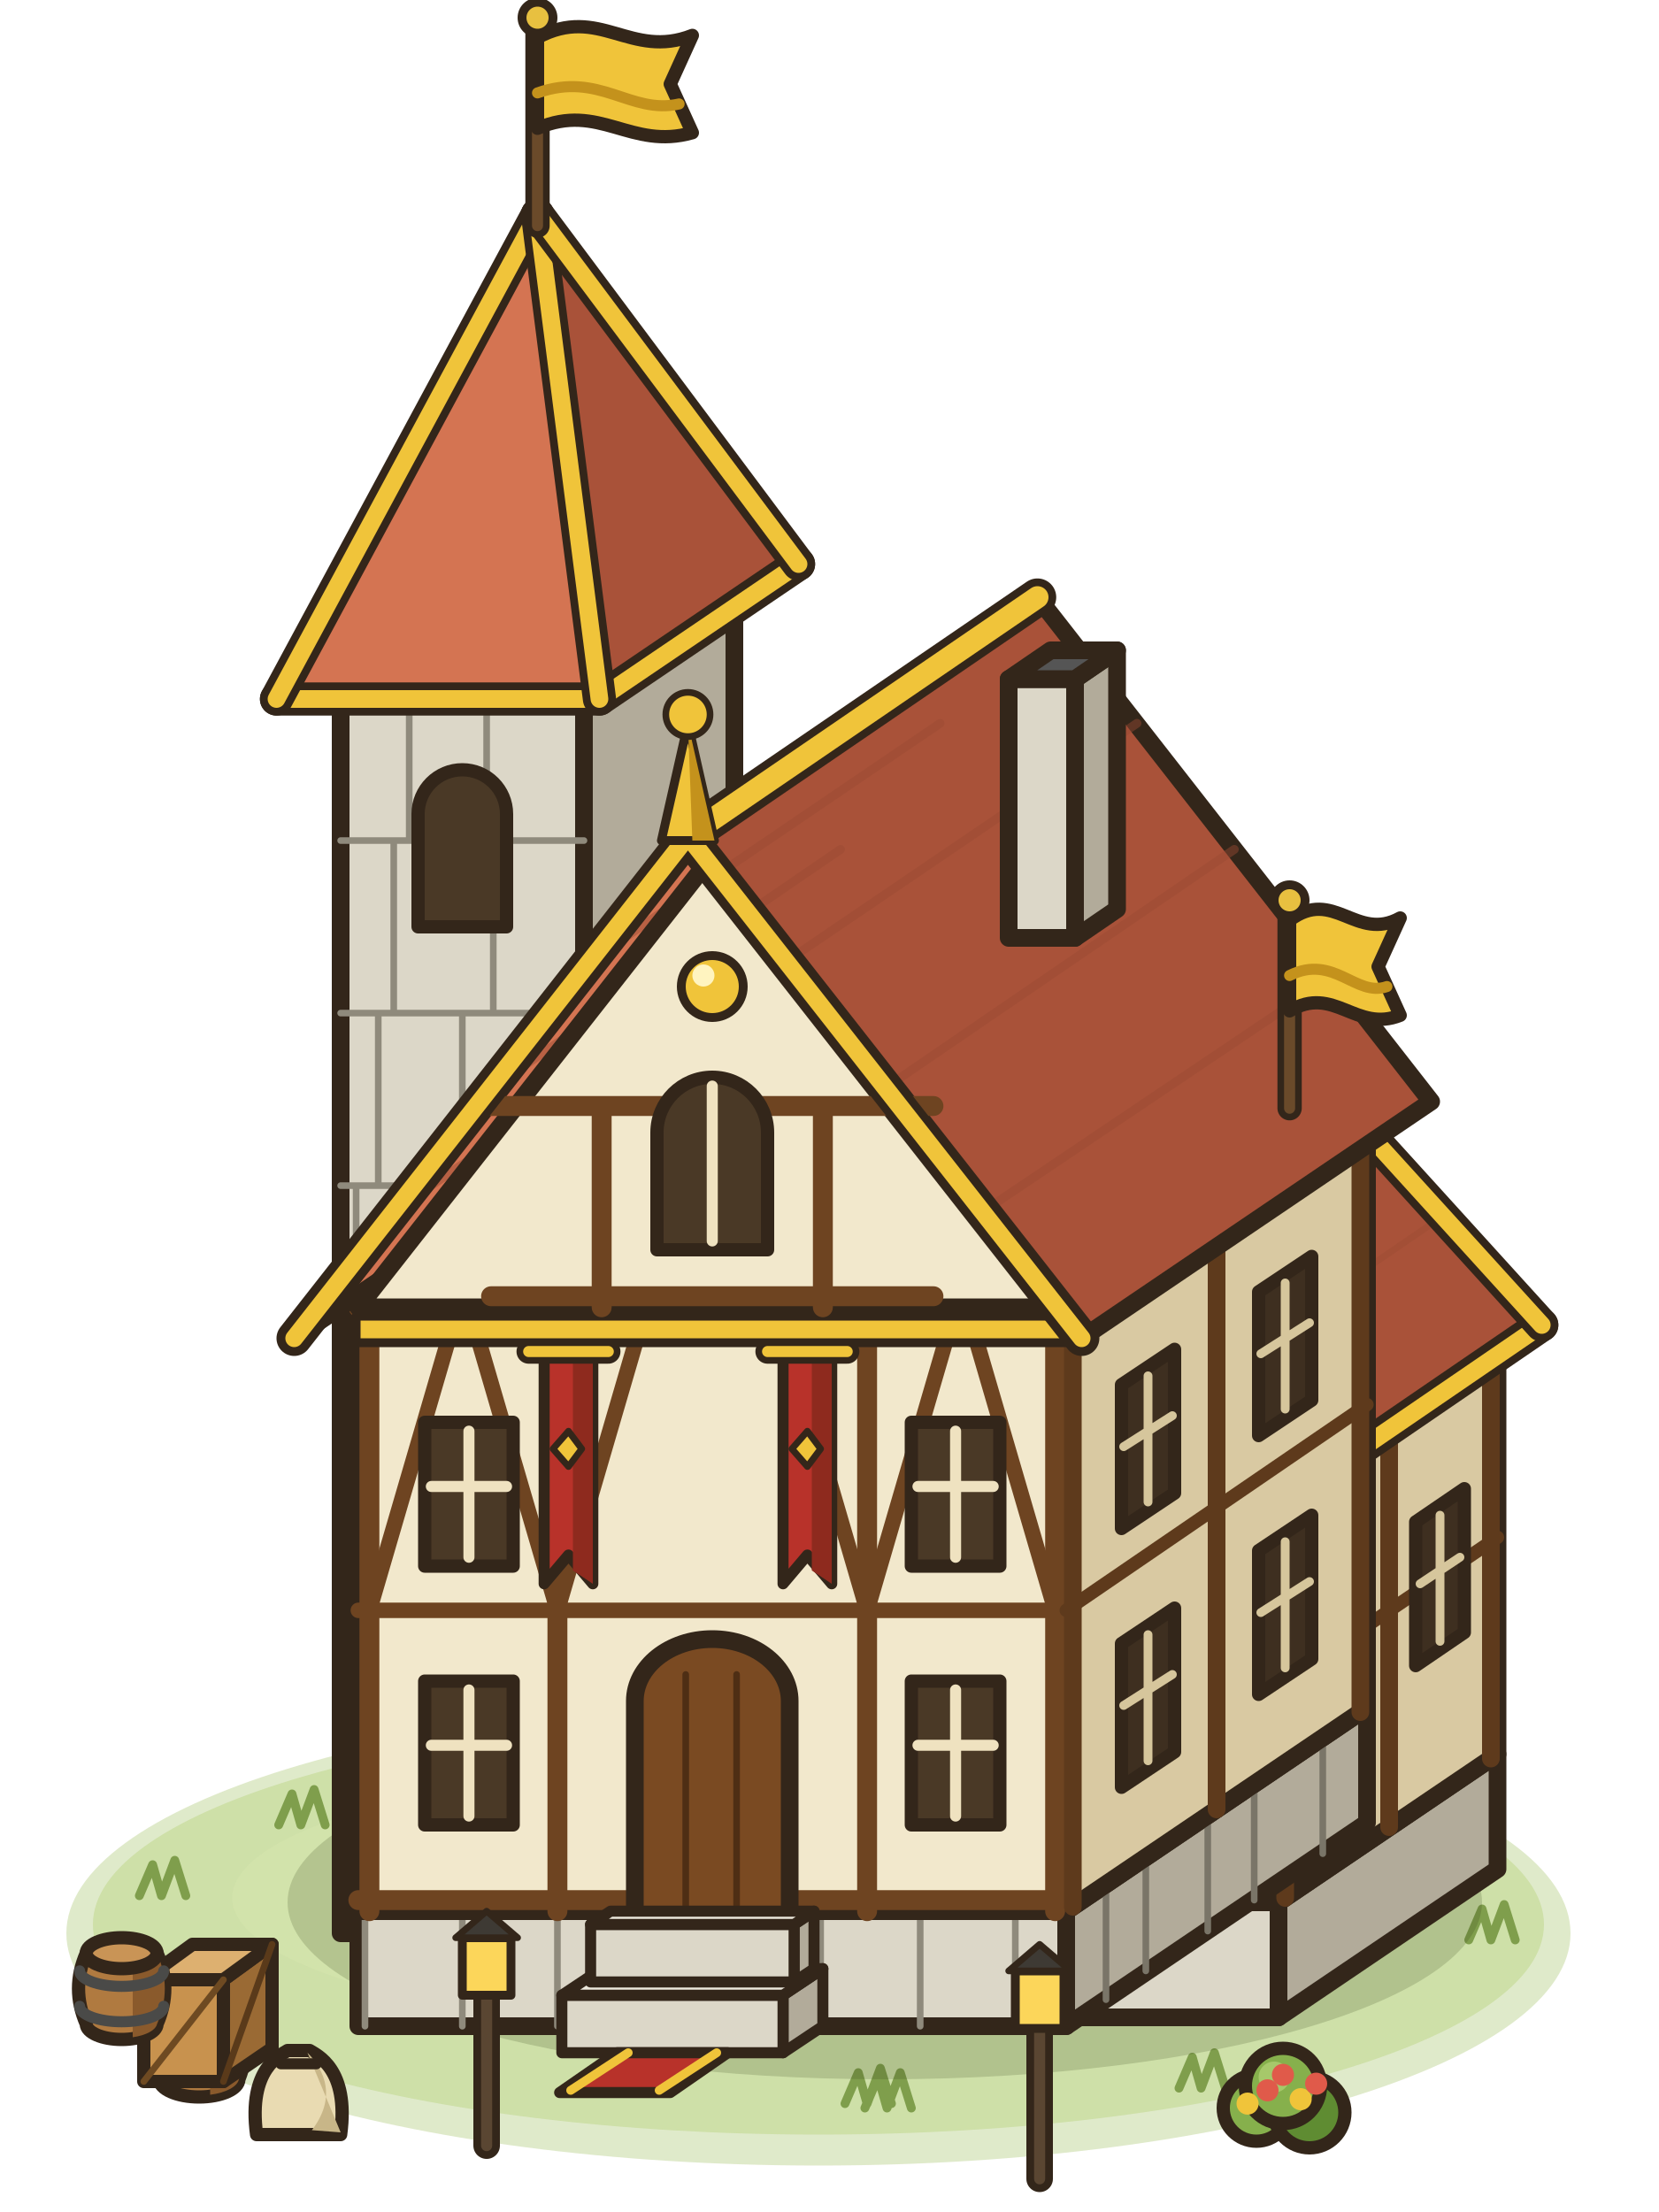
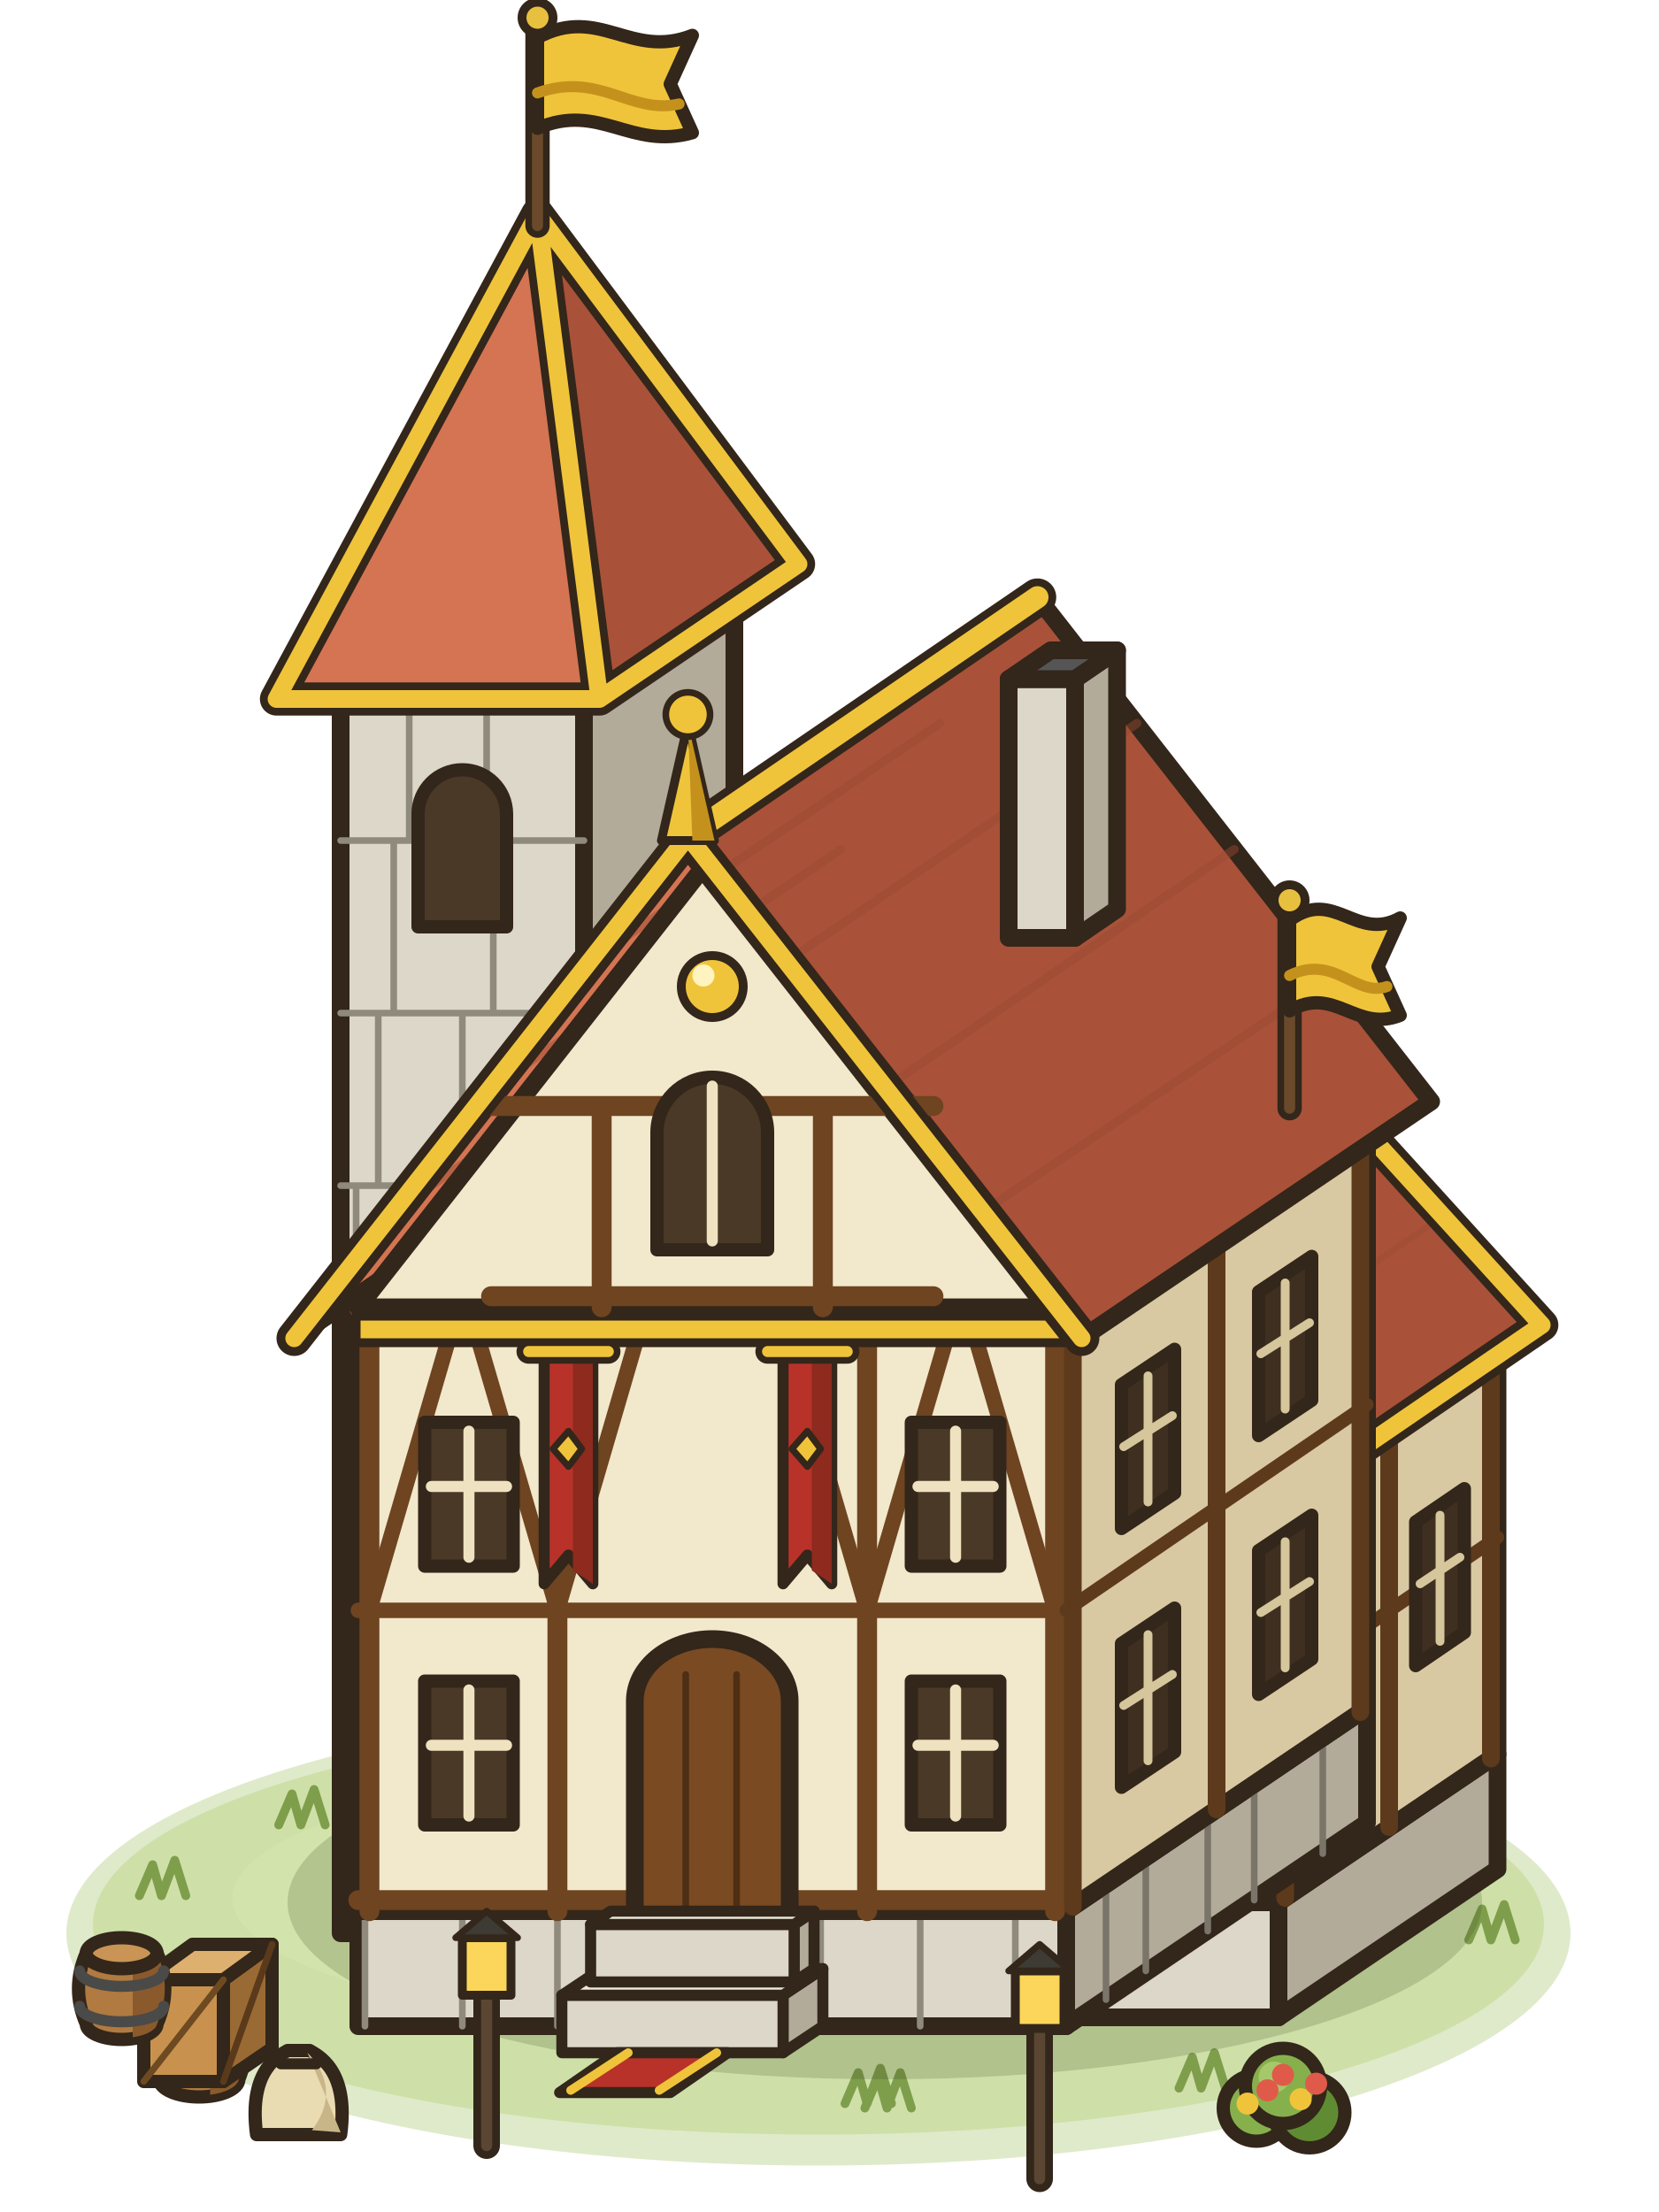
<svg xmlns="http://www.w3.org/2000/svg" viewBox="0 0 75 100">
  <g stroke="#33261a" stroke-width=".8" stroke-linejoin="round" stroke-linecap="round">
    <ellipse cx="37" cy="87.4" rx="34" ry="10.5" fill="#b9d08a" stroke="none" opacity=".45" />
    <ellipse cx="37" cy="87" rx="32.8" ry="9.5" fill="#c8dc9c" stroke="none" opacity=".75" />
    <ellipse cx="35" cy="85.8" rx="24.5" ry="6.1" fill="#d4e4ac" stroke="none" opacity=".7" />
    <path d="M38.2,95.1l.6-1.4,.4,1.4,.6-1.6,.5,1.6m-27.7-12.6l.6-1.4,.4,1.4,.6-1.6,.5,1.6m51.7,5.2l.6-1.4,.4,1.4,.6-1.6,.5,1.6m-29.4,7.6l.6-1.4,.4,1.4,.6-1.6,.5,1.6m9.7-15.7l.6-1.4,.4,1.4,.6-1.6,.5,1.6m.3,14.8l.6-1.4,.4,1.4,.6-1.6,.5,1.6m-49.1-8.7l.6-1.4,.4,1.4,.6-1.6,.5,1.6" fill="none" stroke="#7f9e4c" stroke-width=".4" />
    <ellipse cx="40" cy="86" rx="27" ry="8" fill="#2a3a10" stroke="none" opacity=".18" />
    <path d="M26.4,87.4l6.8-4.6,0-57.2-6.8,4.6Z" fill="#b2ab9a" />
    <path d="M15.4,87.4l11,0,0-57.2-11,0Z" fill="#dcd7c8" />
    <path d="M15.4,53.6l11,0m-10.3,7.8l0-7.8m3.2,7.8l0-7.8m3.8,7.8l0-7.8m-7.7-7.8l11,0m-9.3,7.8l0-7.8m3.8,7.8l0-7.8m-5.5-7.8l11,0m-8.6,7.8l0-7.8m4.5,7.8l0-7.8m-3.8,0l0-7.8m3.5,7.8l0-7.8" fill="none" stroke="#8f8a7c" stroke-width=".3" />
    <path d="M18.9,41.9V36.8A2,2 0 0 1 22.9,36.8V41.9Z" fill="#4a3926" stroke-width=".6" />
    <path d="M16.7,30.2l.6-.4,0-1.8-.6,.4Z" fill="#b2ab9a" stroke-width=".4" />
    <path d="M15.4,30.2l1.3,0,0-1.8-1.3,0Z" fill="#dcd7c8" stroke-width=".4" />
    <path d="M15.4,28.4l1.3,0,.6-.4-1.3,0Z" fill="#ece8dc" stroke-width=".4" />
    <path d="M19.2,30.2l.6-.4,0-1.8-.6,.4Z" fill="#b2ab9a" stroke-width=".4" />
    <path d="M17.9,30.2l1.3,0,0-1.8-1.3,0Z" fill="#dcd7c8" stroke-width=".4" />
    <path d="M17.9,28.4l1.3,0,.6-.4-1.3,0Z" fill="#ece8dc" stroke-width=".4" />
    <path d="M21.7,30.2l.6-.4,0-1.8-.6,.4Z" fill="#b2ab9a" stroke-width=".4" />
    <path d="M20.4,30.2l1.3,0,0-1.8-1.3,0Z" fill="#dcd7c8" stroke-width=".4" />
    <path d="M20.4,28.4l1.3,0,.6-.4-1.3,0Z" fill="#ece8dc" stroke-width=".4" />
    <path d="M24.2,30.2l.6-.4,0-1.8-.6,.4Z" fill="#b2ab9a" stroke-width=".4" />
    <path d="M22.9,30.2l1.3,0,0-1.8-1.3,0Z" fill="#dcd7c8" stroke-width=".4" />
    <path d="M22.9,28.4l1.3,0,.6-.4-1.3,0Z" fill="#ece8dc" stroke-width=".4" />
    <path d="M26.7,30.2l.6-.4,0-1.8-.6,.4Z" fill="#b2ab9a" stroke-width=".4" />
    <path d="M25.4,30.2l1.3,0,0-1.8-1.3,0Z" fill="#dcd7c8" stroke-width=".4" />
    <path d="M25.4,28.4l1.3,0,.6-.4-1.3,0Z" fill="#ece8dc" stroke-width=".4" />
    <path d="M21.5,25.5l14.6,0-11.8-15.8,0,0Z" fill="#a95239" />
    <path d="M12.5,31.6l9-6.1,2.8-15.8Z" fill="#d47452" />
    <path d="M27.1,31.6l9-6.1-11.8-15.8Z" fill="#a95239" />
    <path d="M12.5,31.6l14.6,0-2.8-21.9,0,0Z" fill="#d47452" />
-     <path d="M12.5,31.6l14.6,0,9-6.1" fill="none" stroke="#33261a" stroke-width="1.5" />
-     <path d="M12.5,31.6l14.6,0,9-6.1" fill="none" stroke="#f0c43a" stroke-width=".8" />
-     <path d="M12.5,31.6 24.3,9.7" fill="none" stroke="#33261a" stroke-width="1.5" />
-     <path d="M12.5,31.6 24.3,9.7" fill="none" stroke="#f0c43a" stroke-width=".8" />
-     <path d="M27.1,31.6 24.3,9.7" fill="none" stroke="#33261a" stroke-width="1.5" />
-     <path d="M27.1,31.6 24.3,9.7" fill="none" stroke="#f0c43a" stroke-width=".8" />
-     <path d="M36.1,25.5 24.3,9.7" fill="none" stroke="#33261a" stroke-width="1.5" />
-     <path d="M36.1,25.5 24.3,9.7" fill="none" stroke="#f0c43a" stroke-width=".8" />
+     <path d="M12.5,31.6l14.6,0,9-6.1m-23.6,6.1l11.8-21.9m2.8,21.9l-2.8-21.9m11.8,15.8l-11.8-15.8" fill="none" stroke="#33261a" stroke-width="1.5" />
+     <path d="M12.5,31.6l14.6,0,9-6.1m-23.6,6.1l11.8-21.9m2.8,21.9l-2.8-21.9m11.8,15.8l-11.8-15.8" fill="none" stroke="#f0c43a" stroke-width=".8" />
    <path d="M24.3,10.2l0-9" fill="none" stroke="#33261a" stroke-width="1.1" />
    <path d="M24.3,10.2l0-9" fill="none" stroke="#6a4a2a" stroke-width=".5" />
    <path d="M24.3,1.7C27.1,.2 28.5,2.7 31.3,1.6L30.3,3.8L31.3,6C28.5,6.8 27.1,4.6 24.3,5.8Z" fill="#f0c43a" stroke-width=".6" />
    <path d="M24.3,4.2C27.1,3.2 28.5,5.2 30.7,4.7" fill="none" stroke="#c4921c" stroke-width=".5" />
    <circle cx="24.3" cy=".8" r=".7" fill="#e8c040" stroke-width=".4" />
    <path d="M57.8,91.2l9.9-6.7,0-5.2-9.9,6.7Z" fill="#b2ab9a" />
    <path d="M48.8,91.2l9,0,0-5.2-9,0Z" fill="#dcd7c8" />
    <path d="M57.8,86l9.9-6.7,0-19.5-9.9,6.7Z" fill="#d9c9a2" />
    <path d="M48.8,86l9,0,0-19.5-9,0Z" fill="#f2e8cc" />
    <path d="M57.8,66.5l9.9-6.7" fill="none" stroke="#5e3a1c" stroke-width=".8" />
    <path d="M57.8,76.2l9.9-6.7" fill="none" stroke="#5e3a1c" stroke-width=".6" />
    <path d="M58.1,85.8l0-19.5m4.7,16.3l0-19.5m4.6,16.4l0-19.5" fill="none" stroke="#5e3a1c" stroke-width=".8" />
    <path d="M59.4,78.5l2.1-1.5,0-6.5-2.1,1.5Z" fill="#3e2f20" stroke-width=".6" />
    <path d="M60.4,77.3l0-5.7m-.9,3.1l1.8-1.2" fill="none" stroke="#d6c69c" stroke-width=".4" />
    <path d="M64,75.3l2.2-1.5,0-6.5-2.2,1.5Z" fill="#3e2f20" stroke-width=".6" />
    <path d="M65.1,74.2l0-5.7m-.9,3.1l1.8-1.2" fill="none" stroke="#d6c69c" stroke-width=".4" />
    <path d="M50.8,83.4l5,0,0-10.4-5,0Z" fill="#4a3926" stroke-width=".6" />
    <path d="M58.3,59.9l11.4,0-8.9-9.8-5,0Z" fill="#a95239" />
    <path d="M46.9,67.7l11.4-7.8-2.5-9.8Z" fill="#d47452" />
    <path d="M58.3,67.7l11.4-7.8-8.9-9.8Z" fill="#a95239" />
    <path d="M46.9,67.7l11.4,0,2.5-17.6-5,0Z" fill="#d47452" />
    <path d="M51.3,58.9l8.2,0" fill="none" stroke="#9a4a32" stroke-width=".4" />
    <path d="M59.5,58.9 65.2,55" fill="none" stroke="#9a4a32" stroke-width=".3" opacity=".4" />
-     <path d="M46.9,67.7l11.4,0,11.4-7.8" fill="none" stroke="#33261a" stroke-width="1.5" />
-     <path d="M46.9,67.7l11.4,0,11.4-7.8" fill="none" stroke="#f0c43a" stroke-width=".8" />
-     <path d="M46.9,67.7l8.9-17.6" fill="none" stroke="#33261a" stroke-width="1.5" />
-     <path d="M46.9,67.7l8.9-17.6" fill="none" stroke="#f0c43a" stroke-width=".8" />
-     <path d="M58.3,67.7l2.5-17.6" fill="none" stroke="#33261a" stroke-width="1.5" />
-     <path d="M58.3,67.7l2.5-17.6" fill="none" stroke="#f0c43a" stroke-width=".8" />
-     <path d="M69.7,59.9l-8.9-9.8" fill="none" stroke="#33261a" stroke-width="1.5" />
-     <path d="M69.7,59.9l-8.9-9.8" fill="none" stroke="#f0c43a" stroke-width=".8" />
+     <path d="M46.9,67.7l11.4,0,11.4-7.8m-22.8,7.8l8.9-17.6m2.5,17.6l2.5-17.6m8.9,9.8l-8.9-9.8" fill="none" stroke="#33261a" stroke-width="1.5" />
+     <path d="M46.9,67.7l11.4,0,11.4-7.8m-22.8,7.8l8.9-17.6m2.5,17.6l2.5-17.6m8.9,9.8l-8.9-9.8" fill="none" stroke="#f0c43a" stroke-width=".8" />
    <path d="M55.8,50.1l5,0" fill="none" stroke="#33261a" stroke-width="1.7" />
    <path d="M55.8,50.1l5,0" fill="none" stroke="#f0c43a" stroke-width="1" />
    <path d="M48.2,91.6l13.6-9.2,0-5.2-13.6,9.2Z" fill="#b2ab9a" />
    <path d="M16.2,91.6l32,0,0-5.2-32,0Z" fill="#dcd7c8" />
    <path d="M16.5,91.6l0-5.2m4.4,5.2l0-5.2m4.3,5.2l0-5.2m4.9,5.2l0-5.2m3.5,5.2l0-5.2m3.5,5.2l0-5.2m4.5,5.2l0-5.2m4.3,5.2l0-5.2" fill="none" stroke="#8f8a7c" stroke-width=".3" />
    <path d="M50,90.4l0-5.2m1.8,3.9l0-5.2m2.8,3.4l0-5.2m2.1,3.8l0-5.2m3.1,3.1l0-5.2" fill="none" stroke="#7a7568" stroke-width=".3" />
    <path d="M48.2,86.4l13.6-9.2,0-27.3-13.6,9.2Z" fill="#d9c9a2" />
    <path d="M16.2,86.4l32,0,0-27.3-32,0Z" fill="#f2e8cc" />
    <path d="M16.2,59.1l32,0m-32,26.8l32,0" fill="none" stroke="#6e4421" stroke-width=".9" />
    <path d="M16.2,72.8l32,0" fill="none" stroke="#6e4421" stroke-width=".7" />
    <path d="M16.7,86.4l0-27.3m8.5,27.3l0-27.3m14,27.3l0-27.3m8.5,27.3l0-27.3" fill="none" stroke="#6e4421" stroke-width=".9" />
    <path d="M16.7,72.8l4-13.7m4.5,13.7l-4-13.7m4,13.7l4-13.7m10,13.7l-4-13.7m4,13.7l4-13.7m4.5,13.7l-4-13.7" fill="none" stroke="#6e4421" stroke-width=".7" />
    <path d="M48.2,59.1l13.6-9.2" fill="none" stroke="#5e3a1c" stroke-width=".8" />
    <path d="M48.2,72.8l13.6-9.3" fill="none" stroke="#5e3a1c" stroke-width=".6" />
    <path d="M48.5,86.2l0-27.3m6.5,22.9l0-27.3m6.5,22.9l0-27.3" fill="none" stroke="#5e3a1c" stroke-width=".8" />
    <path d="M19.2,70.8l4,0,0-6.5-4,0Z" fill="#4a3926" stroke-width=".6" />
    <path d="M21.2,70.4l0-5.7m-1.7,2.5l3.4,0" fill="none" stroke="#efe2c0" stroke-width=".5" />
    <path d="M41.2,70.8l4,0,0-6.5-4,0Z" fill="#4a3926" stroke-width=".6" />
    <path d="M43.2,70.4l0-5.7m-1.7,2.5l3.4,0" fill="none" stroke="#efe2c0" stroke-width=".5" />
    <path d="M19.2,82.5l4,0,0-6.5-4,0Z" fill="#4a3926" stroke-width=".6" />
    <path d="M21.2,82.1l0-5.7m-1.7,2.5l3.4,0" fill="none" stroke="#efe2c0" stroke-width=".5" />
    <path d="M41.2,82.5l4,0,0-6.5-4,0Z" fill="#4a3926" stroke-width=".6" />
    <path d="M43.2,82.1l0-5.7m-1.7,2.5l3.4,0" fill="none" stroke="#efe2c0" stroke-width=".5" />
    <path d="M50.7,69.1l2.4-1.6,0-6.5-2.4,1.6Z" fill="#3e2f20" stroke-width=".6" />
    <path d="M51.9,67.9l0-5.7m-1.1,3.2l2.2-1.4" fill="none" stroke="#d6c69c" stroke-width=".4" />
    <path d="M56.9,64.9l2.4-1.6,0-6.5-2.4,1.6Z" fill="#3e2f20" stroke-width=".6" />
    <path d="M58.1,63.7l0-5.7m-1.1,3.2l2.2-1.4" fill="none" stroke="#d6c69c" stroke-width=".4" />
    <path d="M50.7,80.8l2.4-1.6,0-6.5-2.4,1.6Z" fill="#3e2f20" stroke-width=".6" />
    <path d="M51.9,79.6l0-5.7m-1.1,3.2l2.2-1.4" fill="none" stroke="#d6c69c" stroke-width=".4" />
    <path d="M56.9,76.6l2.4-1.6,0-6.5-2.4,1.6Z" fill="#3e2f20" stroke-width=".6" />
    <path d="M58.1,75.4l0-5.7m-1.1,3.2l2.2-1.4" fill="none" stroke="#d6c69c" stroke-width=".4" />
    <path d="M16.1,60.7l32,0,0-1.2-32,0Z" fill="#f0c43a" stroke-width=".4" />
    <path d="M48.2,60.7l13.6-9.3,0-1.1-13.6,9.2Z" fill="#c4921c" stroke-width=".4" />
    <path d="M28.7,91.6V76.9A3.5,2.8 0 0 1 35.7,76.9V91.6Z" fill="#7a4a22" />
    <path d="M31,91.2l0-15.5m2.3,15.5l0-15.5" fill="none" stroke="#4e2e14" stroke-width=".3" />
    <path d="M24.6,61.2l2.2,0,0,10.4-1.1-1.3-1.1,1.3Z" fill="#b8322a" stroke-width=".5" />
    <path d="M25.9,61.2l.9,0,0,10.4-.9-.6Z" fill="#8e2a1e" stroke="none" />
    <path d="M25.7,64.7l.6,.8-.6,.8-.7-.8Z" fill="#f0c43a" stroke-width=".3" />
    <path d="M23.9,61.1l3.6,0" fill="none" stroke="#33261a" stroke-width="1.1" />
    <path d="M23.9,61.1l3.6,0" fill="none" stroke="#f0c43a" stroke-width=".5" />
    <path d="M35.4,61.2l2.2,0,0,10.4-1.1-1.3-1.1,1.3Z" fill="#b8322a" stroke-width=".5" />
    <path d="M36.7,61.2l.9,0,0,10.4-.9-.6Z" fill="#8e2a1e" stroke="none" />
    <path d="M36.5,64.7l.6,.8-.6,.8-.7-.8Z" fill="#f0c43a" stroke-width=".3" />
    <path d="M34.7,61.1l3.6,0" fill="none" stroke="#33261a" stroke-width="1.1" />
    <path d="M34.7,61.1l3.6,0" fill="none" stroke="#f0c43a" stroke-width=".5" />
    <path d="M13.3,60.5 31.1,37.8 46.9,27 29.1,49.8Z" fill="#d47452" />
    <path d="M48.9,60.5 64.7,49.8 46.9,27 31.1,37.8Z" fill="#a95239" />
    <path d="M44.4,54.8 60.3,44.1M17.7,54.8 33.6,44.1M40,49.2 55.8,38.4M22.2,49.2 38,38.4M35.5,43.5 51.4,32.7M26.6,43.5 42.5,32.7" fill="none" stroke="#9a4a32" stroke-width=".4" opacity=".45" />
    <path d="M16.2,59.1l32,0-16-20.4Z" fill="#f2e8cc" />
    <path d="M13.3,60.5 31.1,37.8 48.9,60.5" fill="none" stroke="#33261a" stroke-width="1.6" />
    <path d="M13.3,60.5 31.1,37.8 48.9,60.5" fill="none" stroke="#d47452" stroke-width=".7" />
    <path d="M22.2,50l20,0m-20,8.6l20,0m-15,.5l0-9.1m10,9.1l0-9.1" fill="none" stroke="#6e4421" stroke-width=".9" />
    <path d="M29.7,56.5V51.2A2.5,2.5 0 0 1 34.7,51.2V56.5Z" fill="#4a3926" stroke-width=".6" />
    <path d="M32.2,56.1l0-7" fill="none" stroke="#efe2c0" stroke-width=".5" />
    <path d="M48.6,42.4l1.9-1.3,0-11.7-1.9,1.3Z" fill="#b2ab9a" />
    <path d="M45.6,42.4l3,0,0-11.7-3,0Z" fill="#dcd7c8" />
    <path d="M45.6,30.7l3,0,1.9-1.3-3,0Z" fill="#555" />
    <path d="M31.1,37.8 46.9,27" fill="none" stroke="#33261a" stroke-width="1.7" />
    <path d="M31.1,37.8 46.9,27" fill="none" stroke="#f0c43a" stroke-width="1" />
    <path d="M13.3,60.5 31.1,37.8 48.9,60.5" fill="none" stroke="#33261a" stroke-width="1.5" />
    <path d="M13.3,60.5 31.1,37.8 48.9,60.5" fill="none" stroke="#f0c43a" stroke-width=".8" />
    <path d="M29.9,38l1.2-5.3,1.2,5.3Z" fill="#f0c43a" stroke-width=".4" />
    <path d="M31.1,32.7L32.3,38H31.3Z" fill="#c4921c" stroke="none" />
    <circle cx="31.1" cy="32.3" r="1" fill="#f0c43a" stroke-width=".3" />
    <circle cx="32.2" cy="44.6" r="1.4" fill="#f0c43a" stroke-width=".4" />
    <circle cx="31.8" cy="44.1" r=".5" fill="#fff4c0" stroke="none" />
    <path d="M58.3,50.1l0-9" fill="none" stroke="#33261a" stroke-width="1.1" />
    <path d="M58.3,50.1l0-9" fill="none" stroke="#6a4a2a" stroke-width=".5" />
    <path d="M58.3,41.6C60.3,40.1 61.3,42.6 63.3,41.5L62.3,43.7L63.3,45.9C61.3,46.7 60.3,44.5 58.3,45.7Z" fill="#f0c43a" stroke-width=".6" />
    <path d="M58.3,44.1C60.3,43.1 61.3,45.1 62.7,44.6" fill="none" stroke="#c4921c" stroke-width=".5" />
    <circle cx="58.3" cy="40.7" r=".7" fill="#e8c040" stroke-width=".4" />
    <path d="M35.4,92.8l1.8-1.2,0-2.6-1.8,1.2Z" fill="#b2ab9a" stroke-width=".5" />
    <path d="M25.4,92.8l10,0,0-2.6-10,0Z" fill="#dcd7c8" stroke-width=".5" />
    <path d="M25.4,90.2l10,0,1.8-1.2-10,0Z" fill="#ece8dc" stroke-width=".5" />
    <path d="M35.9,89.6l.9-.6,0-2.6-.9,.6Z" fill="#b2ab9a" stroke-width=".5" />
    <path d="M26.7,89.6l9.2,0,0-2.6-9.2,0Z" fill="#dcd7c8" stroke-width=".5" />
    <path d="M26.7,87l9.2,0,.9-.6-9.2,0Z" fill="#ece8dc" stroke-width=".5" />
    <path d="M25.3,94.6l5,0,2.6-1.8-5,0Z" fill="#b8322a" stroke-width=".5" />
    <path d="M25.8,94.5l2.6-1.7m1.4,1.7l2.6-1.7" fill="none" stroke="#f0c43a" stroke-width=".4" />
    <path d="M7.2,90.4Q6.5,92.2 7.2,94A1.8,.8 0 0 0 10.8,94Q11.5,92.2 10.8,90.4Z" fill="#b07a40" stroke-width=".6" />
    <path d="M9.5,90.9L9.5,94.7A1.8,.8 0 0 0 10.8,94Q11.5,92.2 10.8,90.4Z" fill="#8a5a2c" stroke="none" />
    <path d="M6.9,93.1A2.1,.8 0 0 0 11.1,93.1M6.9,91.3A2.1,.8 0 0 0 11.1,91.3" fill="none" stroke="#4a4a48" stroke-width=".5" />
    <ellipse cx="9" cy="90.4" rx="1.8" ry=".8" fill="#c99456" stroke-width=".6" />
    <path d="M10.1,94.1l2.2-1.5,0-4.7-2.2,1.6Z" fill="#9a6a34" stroke-width=".6" />
    <path d="M6.5,94.1l3.6,0,0-4.6-3.6,0Z" fill="#c8924e" stroke-width=".6" />
    <path d="M6.5,89.5l3.6,0,2.2-1.6-3.6,0Z" fill="#ddb070" stroke-width=".6" />
    <path d="M6.5,94.1l3.6-4.6" fill="none" stroke="#6e4a22" stroke-width=".3" />
    <path d="M10.1,94.1l2.2-6.2" fill="none" stroke="#5a3a1a" stroke-width=".3" />
    <path d="M11.6,96.5C11.2,93.5 12.7,92.9 13,92.7L14,92.7C14.3,92.9 15.8,93.5 15.4,96.5Z" fill="#e9dbb2" stroke-width=".6" />
    <path d="M14.1,96.3C15.4,94.6 14.4,93.3 13.9,92.8L15.4,96.4Z" fill="#c8b688" stroke="none" />
    <path d="M12.7,93.3l1.6,0" fill="none" stroke-width=".5" />
    <path d="M3.9,88.3Q3.2,89.9 3.9,91.5A1.6,.7 0 0 0 7.1,91.5Q7.8,89.9 7.1,88.3Z" fill="#b07a40" stroke-width=".6" />
    <path d="M6,88.8L6,92.1A1.6,.7 0 0 0 7.1,91.5Q7.8,89.9 7.1,88.3Z" fill="#8a5a2c" stroke="none" />
    <path d="M3.6,90.7A1.9,.7 0 0 0 7.4,90.7M3.6,89.1A1.9,.7 0 0 0 7.4,89.1" fill="none" stroke="#4a4a48" stroke-width=".5" />
    <ellipse cx="5.5" cy="88.3" rx="1.6" ry=".7" fill="#c99456" stroke-width=".6" />
    <path d="M22,97l0-7" fill="none" stroke="#33261a" stroke-width="1.2" />
    <path d="M22,97l0-7" fill="none" stroke="#5a4632" stroke-width=".5" />
    <rect x="20.9" y="87.6" width="2.2" height="2.6" fill="#fcd65a" stroke-width=".4" />
    <path d="M20.6,87.6l1.4-1.2,1.4,1.2Z" fill="#3e3a34" stroke-width=".3" />
    <path d="M47,98.5l0-7" fill="none" stroke="#33261a" stroke-width="1.2" />
    <path d="M47,98.5l0-7" fill="none" stroke="#5a4632" stroke-width=".5" />
    <rect x="45.9" y="89.1" width="2.2" height="2.6" fill="#fcd65a" stroke-width=".4" />
    <path d="M45.6,89.1l1.4-1.2,1.4,1.2Z" fill="#3e3a34" stroke-width=".3" />
    <circle cx="56.8" cy="95.3" r="1.5" fill="#86b04c" stroke-width=".6" />
    <circle cx="59.2" cy="95.5" r="1.6" fill="#5f8c32" stroke-width=".6" />
    <circle cx="58" cy="94.3" r="1.7" fill="#86b04c" stroke-width=".6" />
    <circle cx="57.6" cy="93.9" r=".7" fill="#a6c86a" stroke="none" />
    <circle cx="57.3" cy="94.5" r=".5" fill="#e05a4a" stroke="none" />
    <circle cx="58.8" cy="94.9" r=".5" fill="#f0c43a" stroke="none" />
    <circle cx="58" cy="93.8" r=".5" fill="#e05a4a" stroke="none" />
    <circle cx="59.5" cy="94.2" r=".5" fill="#e05a4a" stroke="none" />
    <circle cx="56.4" cy="95.1" r=".5" fill="#f0c43a" stroke="none" />
  </g>
</svg>
